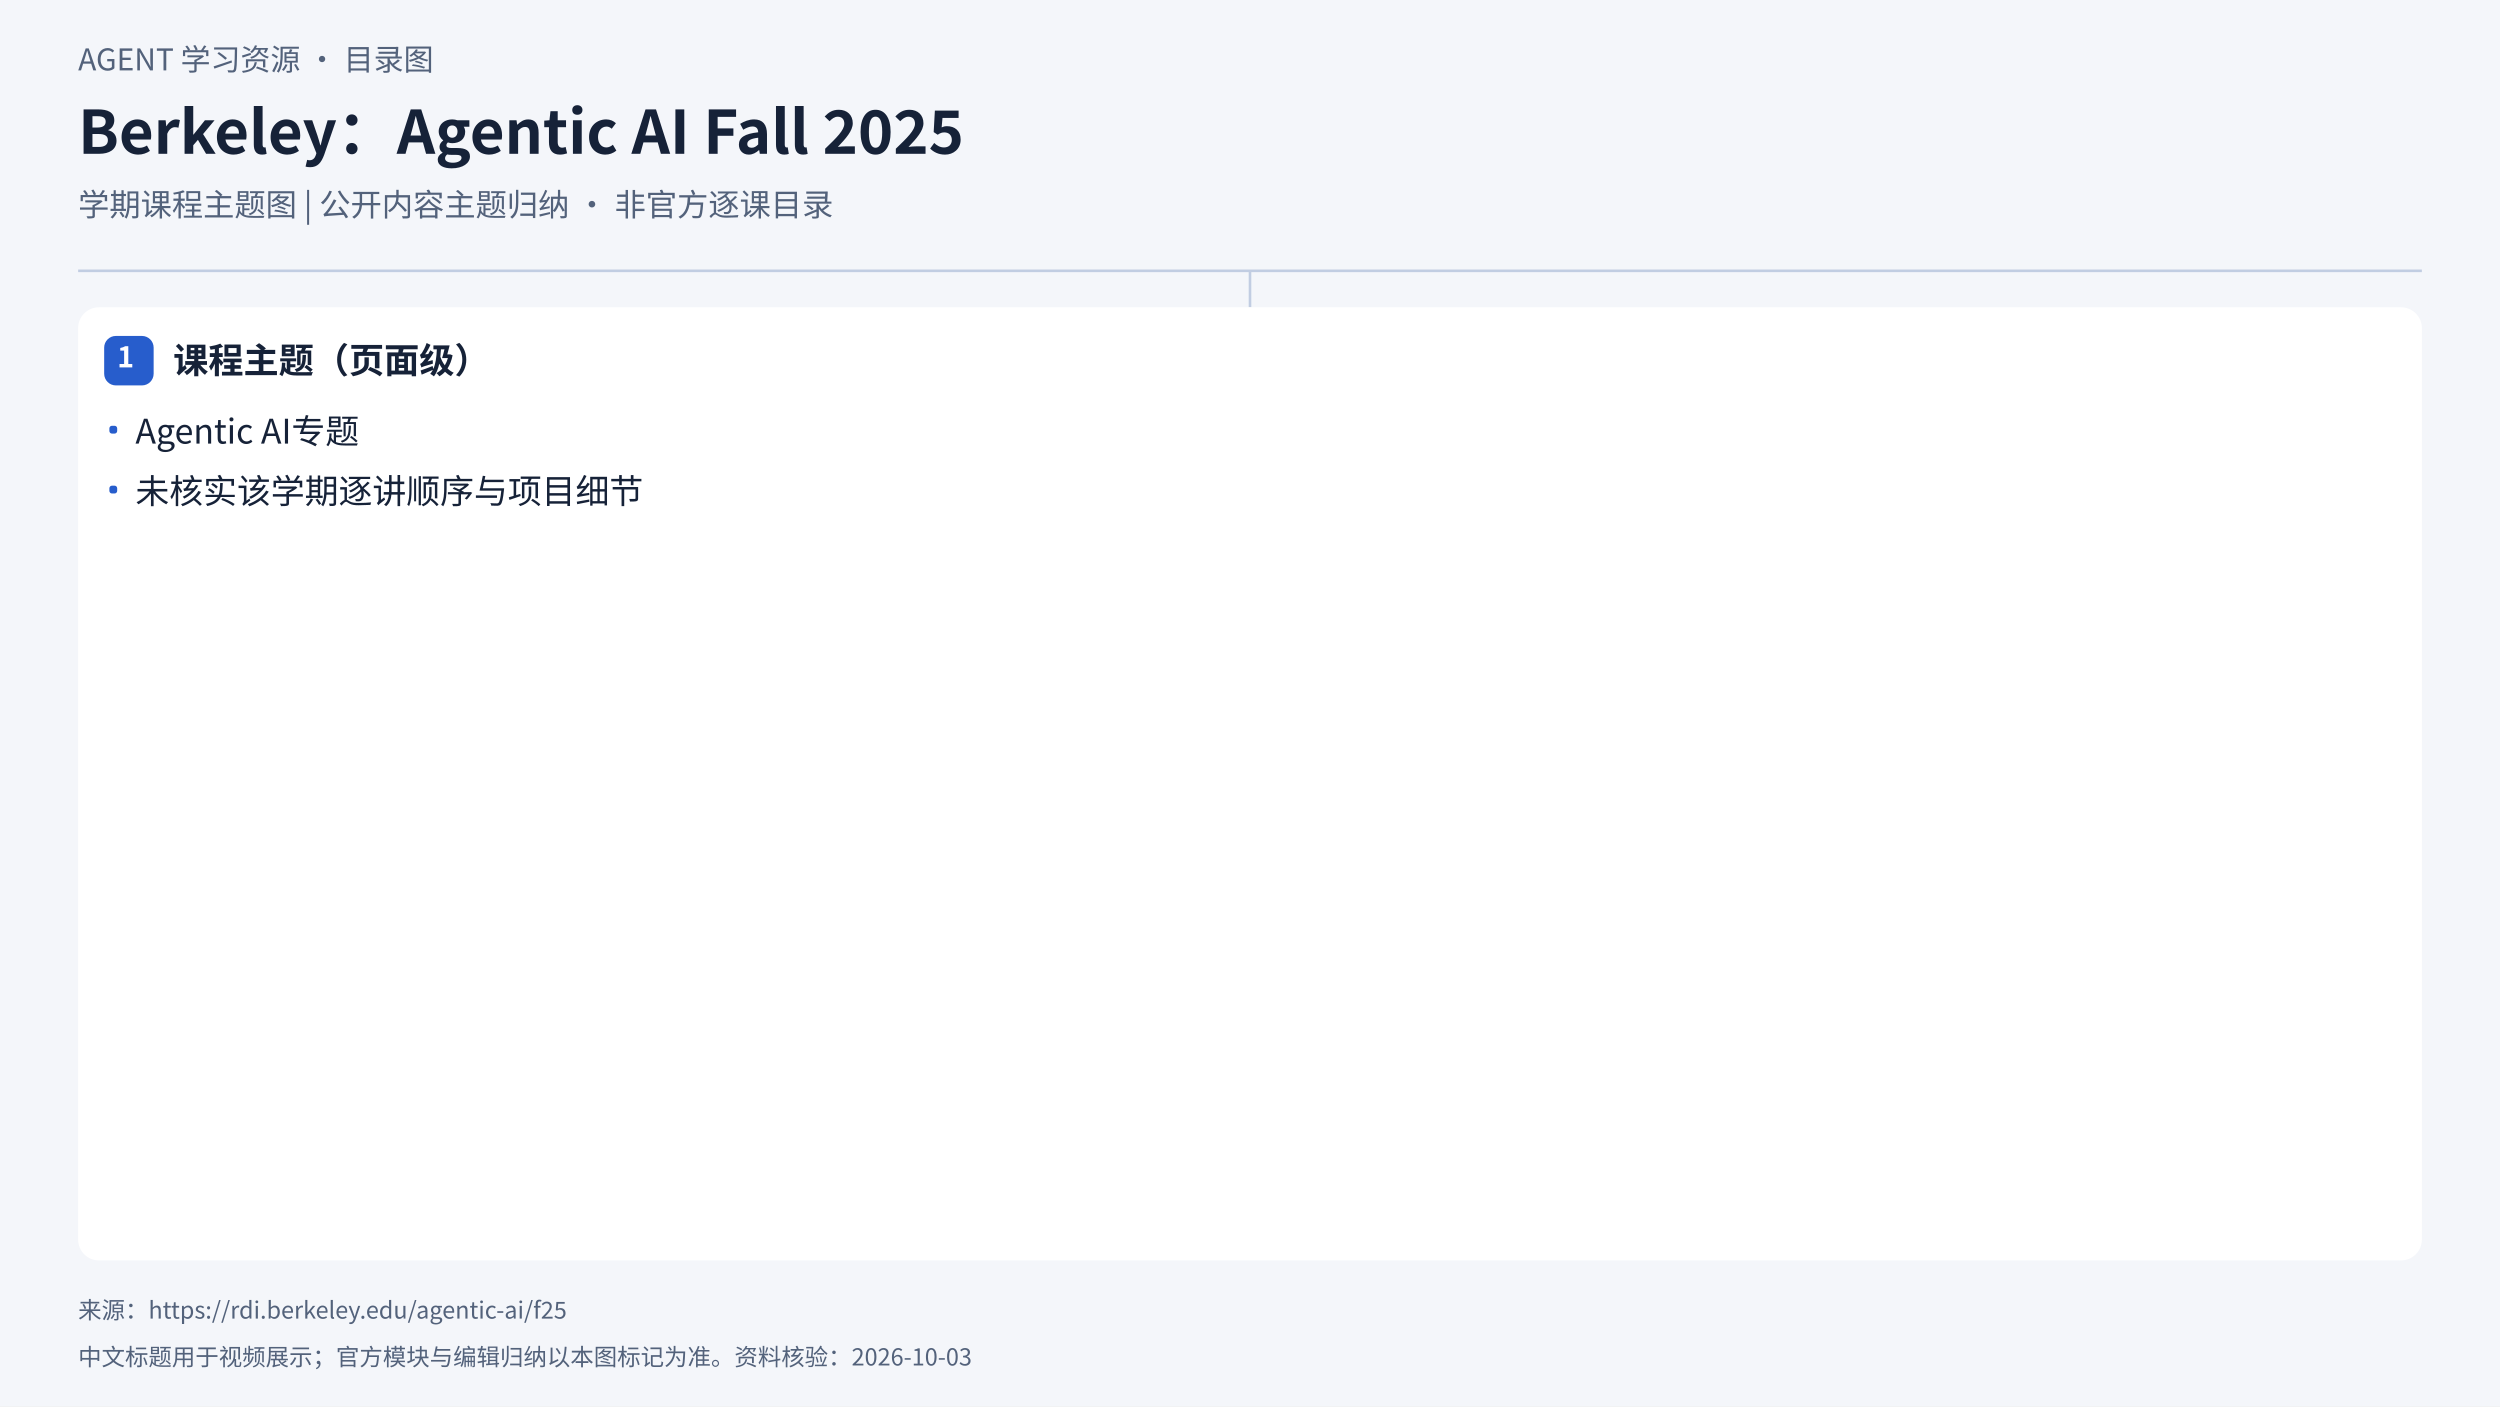
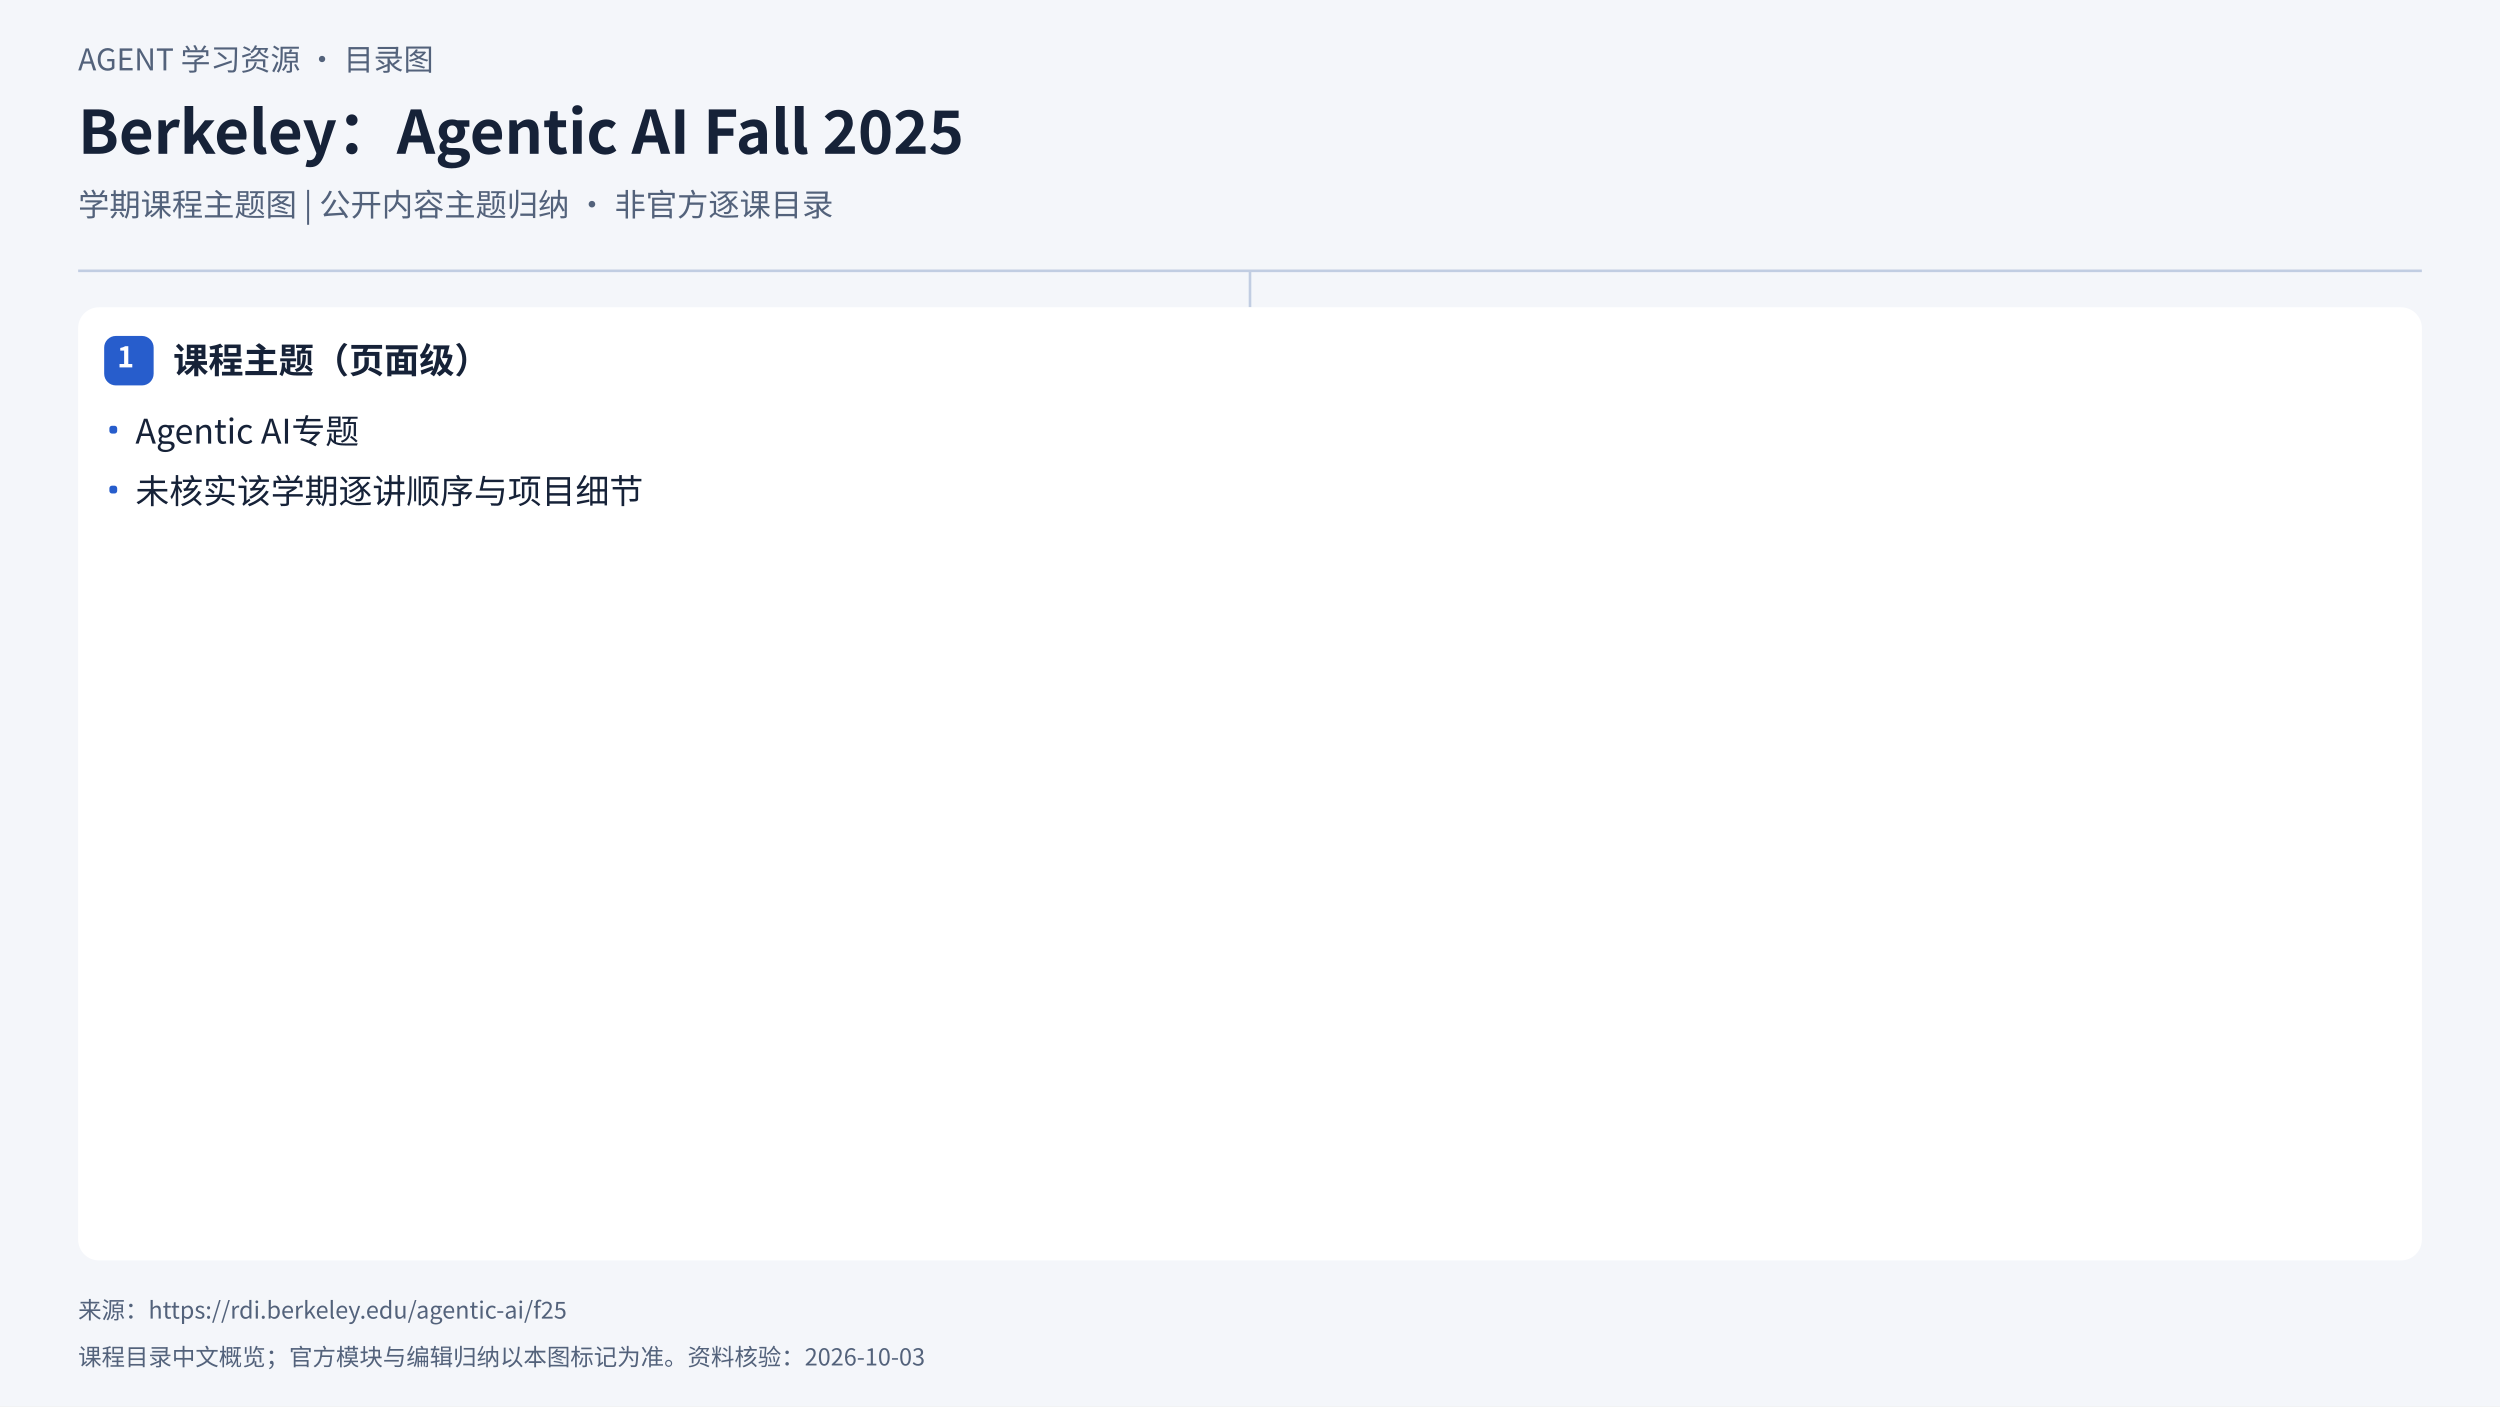
<svg xmlns="http://www.w3.org/2000/svg" width="1920" height="1080" viewBox="0 0 1920 1080">
  <rect width="1920" height="1080" fill="#F4F6FA" />
  <style>text{font-family:"Microsoft YaHei","Noto Sans CJK SC",sans-serif}</style>
  <text x="60" y="34" dominant-baseline="text-before-edge" font-size="23" fill="#53627B" font-weight="400">AGENT 学习资源 · 目录图</text>
  <text x="60" y="78" dominant-baseline="text-before-edge" font-size="46" fill="#162238" font-weight="700">Berkeley：Agentic AI Fall 2025</text>
  <text x="60" y="145" dominant-baseline="text-before-edge" font-size="24" fill="#53627B" font-weight="400">学期课程主题图  |  公开内容主题归纳 · 非官方逐课目录</text>
  <line x1="60" y1="208" x2="1860" y2="208" stroke="#C1CDE2" stroke-width="2" />
  <line x1="960" y1="208" x2="960" y2="236" stroke="#C1CDE2" stroke-width="2" />
  <rect x="60" y="236" width="1800" height="732" rx="16" fill="#FFFFFF" />
  <rect x="80" y="258" width="38" height="38" rx="9" fill="#275DCC" />
  <text x="90" y="263" dominant-baseline="text-before-edge" font-size="22" fill="#FFFFFF" font-weight="700">1</text>
  <text x="133" y="263" dominant-baseline="text-before-edge" font-size="27" fill="#162238" font-weight="700">课程主题（页面级）</text>
  <rect x="84" y="327" width="6" height="6" rx="2" fill="#275DCC" />
  <text x="104" y="318" dominant-baseline="text-before-edge" font-size="26" fill="#162238" font-weight="400">Agentic AI专题</text>
  <rect x="84" y="373" width="6" height="6" rx="2" fill="#275DCC" />
  <text x="104" y="364" dominant-baseline="text-before-edge" font-size="26" fill="#162238" font-weight="400">未核实该学期逐讲顺序与项目细节</text>
  <text x="60" y="997" dominant-baseline="text-before-edge" font-size="18" fill="#53627B" font-weight="400">来源：https://rdi.berkeley.edu/agentic-ai/f25</text>
-   <text x="60" y="1033" dominant-baseline="text-before-edge" font-size="18" fill="#53627B" font-weight="400">中文标题用于视频展示；官方模块与编辑归纳以本图标记为准。资料核验：2026-10-03</text>
+   <text x="60" y="1033" dominant-baseline="text-before-edge" font-size="18" fill="#53627B" font-weight="400">课程目录中文概览；官方模块与编辑归纳以本图标记为准。资料核验：2026-10-03</text>
</svg>
